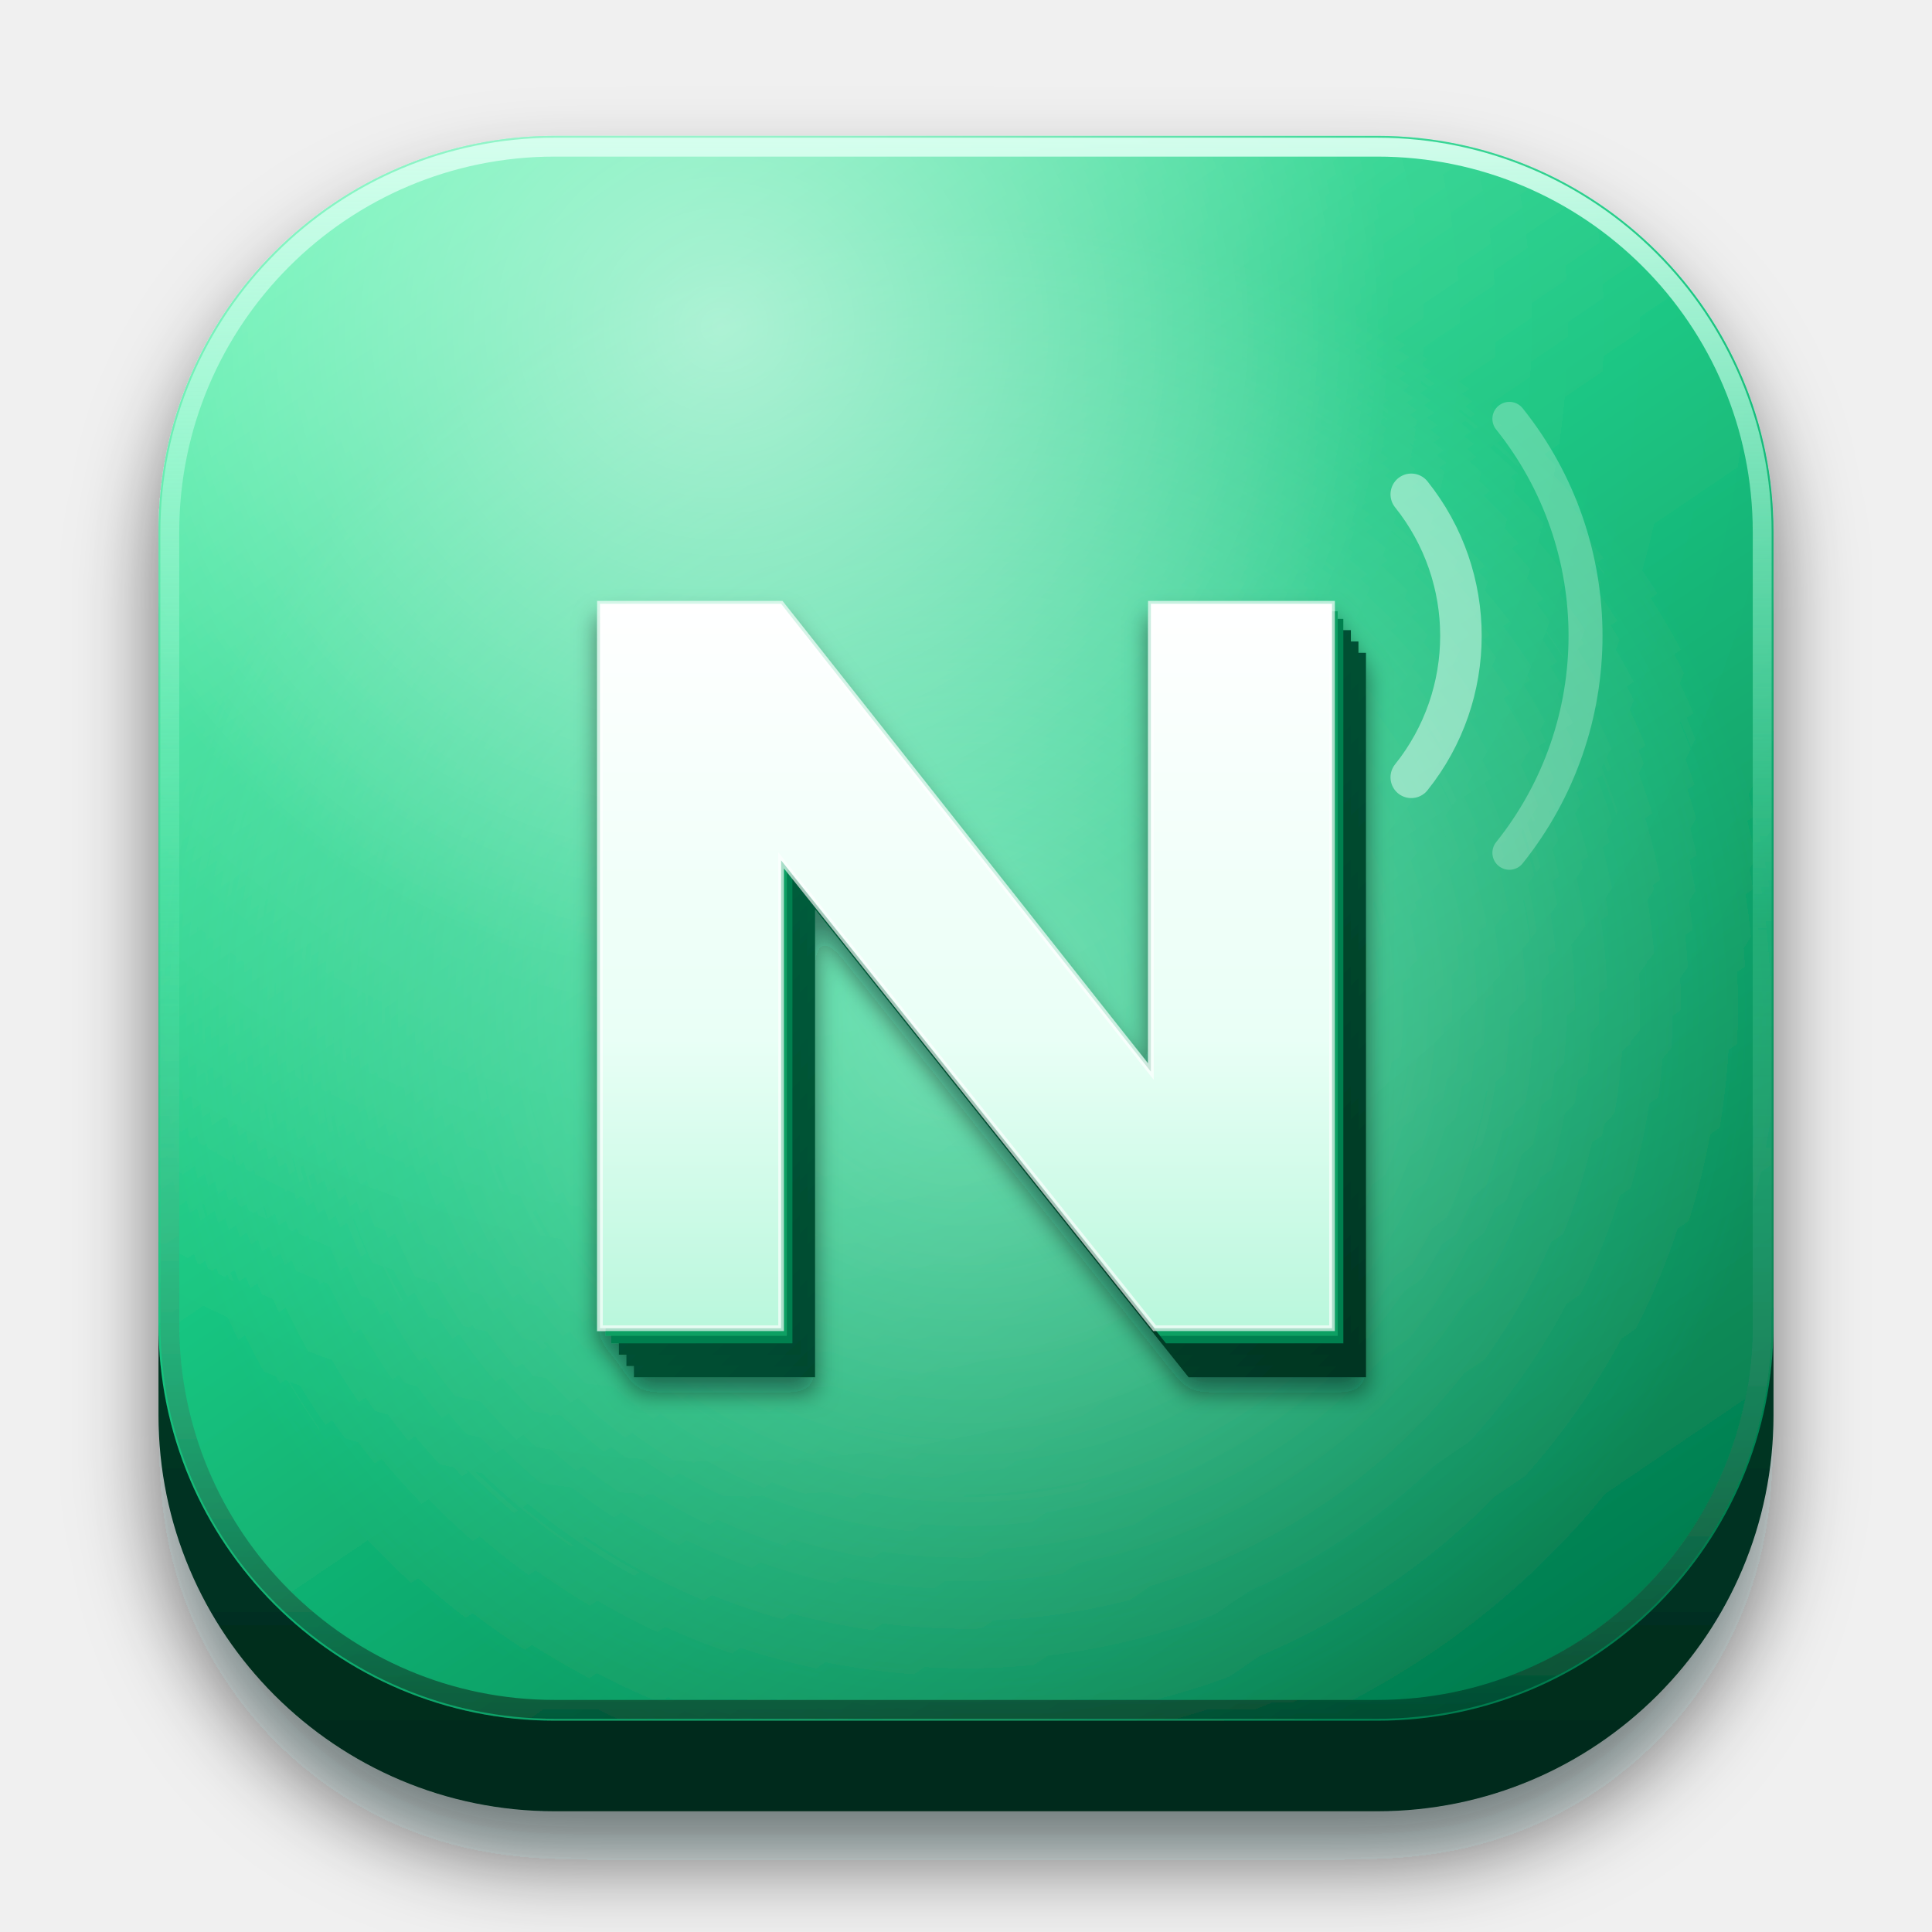
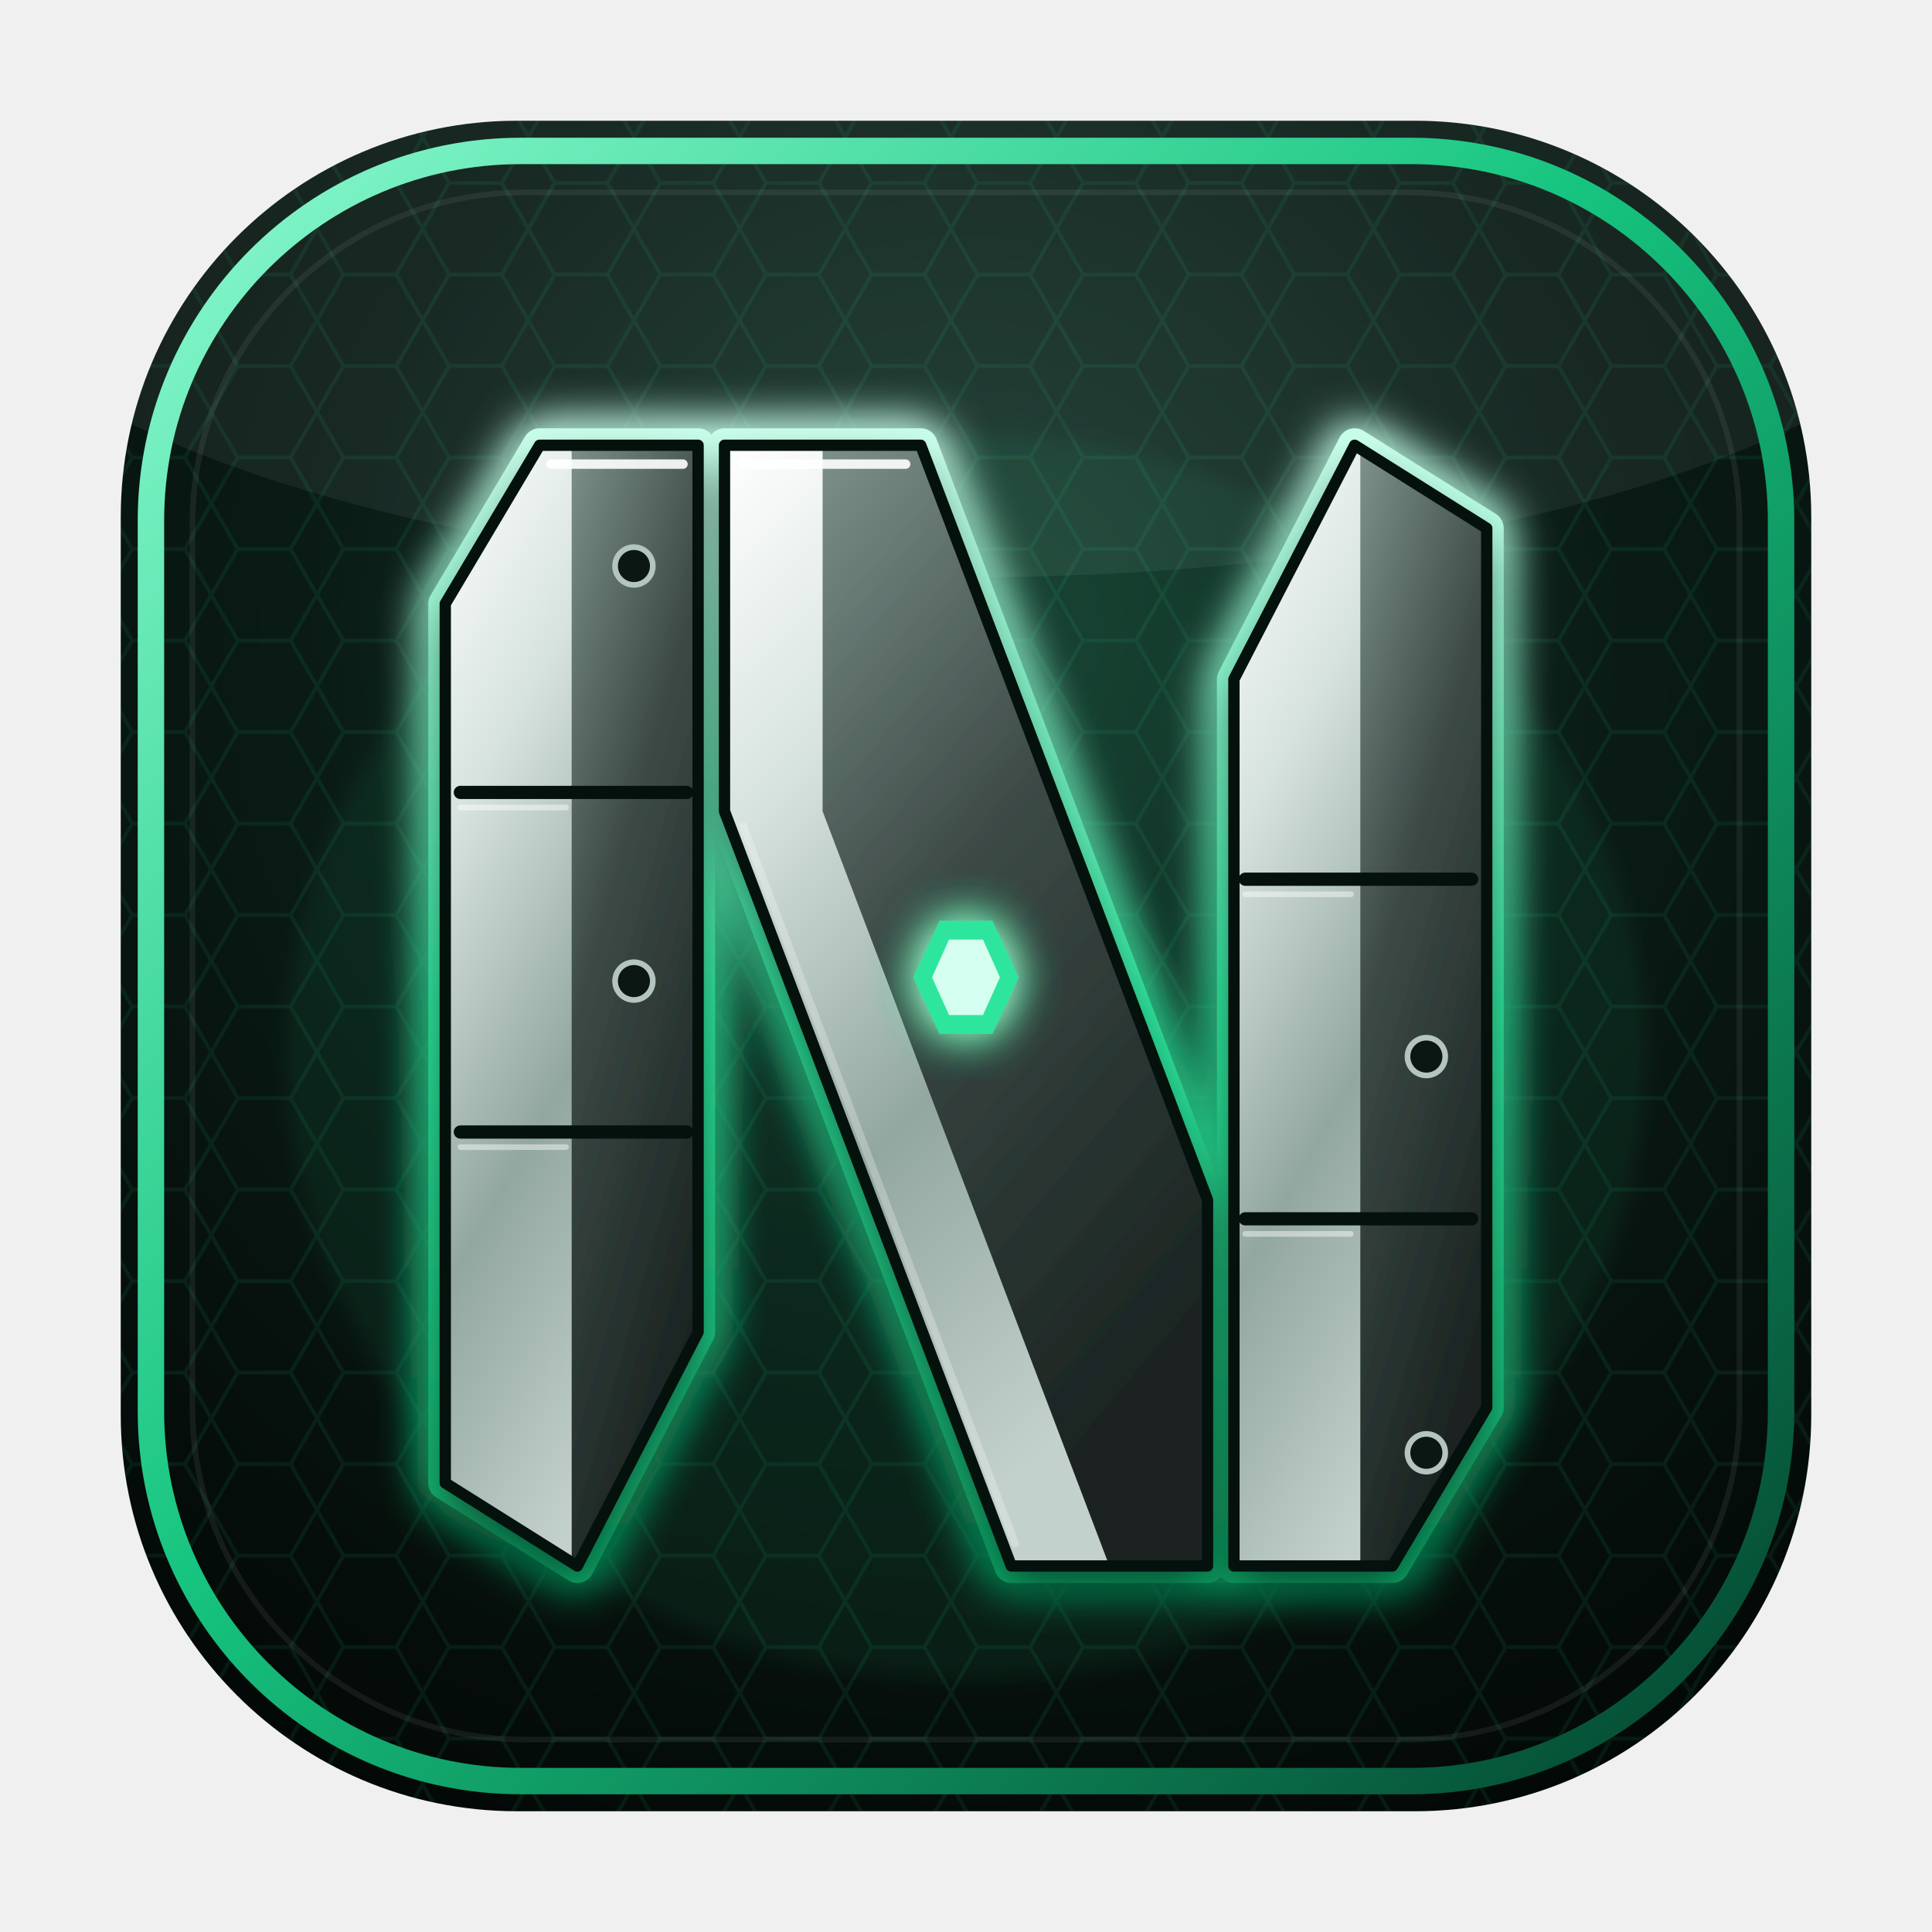
<svg xmlns="http://www.w3.org/2000/svg" viewBox="0 0 1024 1024">
  <defs>
-     <linearGradient id="face" x1="0.15" y1="0" x2="0.85" y2="1">
-       <stop offset="0" stop-color="#5ff2b0" />
+     <radialGradient id="tile" cx="50%" cy="30%" r="78%">
+       <stop offset="0" stop-color="#173a2f" />
+       <stop offset="0.5" stop-color="#0a1b15" />
+       <stop offset="1" stop-color="#030806" />
+     </radialGradient>
+     <linearGradient id="rim" x1="0" y1="0" x2="1" y2="1">
+       <stop offset="0" stop-color="#8dfad0" />
      <stop offset="0.45" stop-color="#16c47f" />
-       <stop offset="1" stop-color="#047a4d" />
+       <stop offset="1" stop-color="#04432e" />
    </linearGradient>
-     <linearGradient id="side" x1="0" y1="0" x2="0" y2="1">
-       <stop offset="0" stop-color="#03563a" />
-       <stop offset="1" stop-color="#012a1c" />
+     <linearGradient id="lite" x1="0" y1="0" x2="0.4" y2="1">
+       <stop offset="0" stop-color="#ffffff" />
+       <stop offset="0.3" stop-color="#d7e3df" />
+       <stop offset="0.65" stop-color="#93a7a1" />
+       <stop offset="1" stop-color="#c3d1cc" />
    </linearGradient>
-     <linearGradient id="rim" x1="0" y1="0" x2="0" y2="1">
-       <stop offset="0" stop-color="#d9fff0" stop-opacity="0.95" />
-       <stop offset="0.5" stop-color="#7bf5c4" stop-opacity="0.15" />
-       <stop offset="1" stop-color="#012a1c" stop-opacity="0.6" />
+     <linearGradient id="dark" x1="0" y1="0" x2="0.4" y2="1">
+       <stop offset="0" stop-color="#7d908a" />
+       <stop offset="0.45" stop-color="#3c4a46" />
+       <stop offset="1" stop-color="#1b2422" />
    </linearGradient>
-     <radialGradient id="gloss" cx="0.35" cy="0.12" r="0.75">
-       <stop offset="0" stop-color="#ffffff" stop-opacity="0.55" />
-       <stop offset="0.55" stop-color="#ffffff" stop-opacity="0.06" />
-       <stop offset="1" stop-color="#ffffff" stop-opacity="0" />
-     </radialGradient>
-     <radialGradient id="glow" cx="0.5" cy="0.55" r="0.5">
-       <stop offset="0" stop-color="#b6ffe0" stop-opacity="0.55" />
-       <stop offset="1" stop-color="#b6ffe0" stop-opacity="0" />
-     </radialGradient>
-     <linearGradient id="letter" x1="0" y1="0" x2="0" y2="1">
-       <stop offset="0" stop-color="#ffffff" />
-       <stop offset="0.6" stop-color="#e9fff6" />
-       <stop offset="1" stop-color="#b9f7dc" />
+     <linearGradient id="energy" x1="0" y1="0" x2="0" y2="1">
+       <stop offset="0" stop-color="#c8ffeb" />
+       <stop offset="0.5" stop-color="#2ee59d" />
+       <stop offset="1" stop-color="#0fae6c" />
    </linearGradient>
-     <linearGradient id="extrude" x1="0" y1="0" x2="1" y2="1">
-       <stop offset="0" stop-color="#056b45" />
-       <stop offset="1" stop-color="#013522" />
-     </linearGradient>
-     <filter id="shadow" x="-20%" y="-20%" width="140%" height="150%">
-       <feGaussianBlur in="SourceAlpha" stdDeviation="22" />
-       <feOffset dy="26" result="b" />
-       <feFlood flood-color="#00140c" flood-opacity="0.55" />
-       <feComposite in2="b" operator="in" />
+     <filter id="glow" x="-40%" y="-40%" width="180%" height="180%">
+       <feGaussianBlur stdDeviation="12" result="b" />
      <feMerge>
-         <feMergeNode />
+         <feMergeNode in="b" />
+         <feMergeNode in="b" />
        <feMergeNode in="SourceGraphic" />
      </feMerge>
    </filter>
-     <filter id="soft" x="-10%" y="-10%" width="120%" height="130%">
-       <feGaussianBlur in="SourceAlpha" stdDeviation="6" />
-       <feOffset dy="8" result="b" />
-       <feFlood flood-color="#00180e" flood-opacity="0.5" />
-       <feComposite in2="b" operator="in" />
-       <feMerge>
-         <feMergeNode />
-         <feMergeNode in="SourceGraphic" />
-       </feMerge>
+     <filter id="soft" x="-30%" y="-30%" width="160%" height="160%">
+       <feGaussianBlur stdDeviation="5" />
    </filter>
-     <path id="n" d="M318 704V320h96l196 248V320h96v384h-94L414 456v248z" />
+     <filter id="drop" x="-20%" y="-20%" width="140%" height="140%">
+       <feDropShadow dx="0" dy="12" stdDeviation="12" flood-color="#000" flood-opacity="0.55" />
+     </filter>
+     <pattern id="hex" width="56" height="48.5" patternUnits="userSpaceOnUse">
+       <path d="M14 0h28l14 24.25L42 48.5H14L0 24.25z" fill="none" stroke="#2ee59d" stroke-opacity="0.08" stroke-width="2" />
+     </pattern>
+     <clipPath id="tileClip">
+       <rect x="64" y="64" width="896" height="896" rx="210" />
+     </clipPath>
+     <path id="pL" d="M236 320 L286 236 L370 236 L370 706 L306 830 L236 786Z" />
+     <path id="pR" d="M788 746 L738 830 L654 830 L654 360 L718 236 L788 280Z" />
+     <path id="pD" d="M384 236 L488 236 L640 636 L640 830 L536 830 L384 430Z" />
  </defs>
-   <g filter="url(#shadow)">
-     <rect x="84" y="120" width="856" height="840" rx="210" fill="url(#side)" />
-     <rect x="84" y="72" width="856" height="840" rx="210" fill="url(#face)" />
-     <rect x="84" y="72" width="856" height="840" rx="210" fill="url(#glow)" />
-     <rect x="84" y="72" width="856" height="840" rx="210" fill="url(#gloss)" />
-     <rect x="90" y="78" width="844" height="828" rx="204" fill="none" stroke="url(#rim)" stroke-width="10" />
+   <rect x="64" y="64" width="896" height="896" rx="210" fill="url(#tile)" />
+   <rect x="64" y="64" width="896" height="896" rx="210" fill="url(#hex)" />
+   <g clip-path="url(#tileClip)">
+     <ellipse cx="512" cy="96" rx="560" ry="210" fill="#fff" opacity="0.06" />
+     <ellipse cx="512" cy="560" rx="360" ry="330" fill="#2ee59d" opacity="0.07" filter="url(#soft)" />
  </g>
-   <g fill="none" stroke-linecap="round" stroke="#eafff6" opacity="0.9">
-     <path d="M748 262a120 120 0 0 1 0 150" stroke-width="22" opacity="0.55" />
-     <path d="M800 222a184 184 0 0 1 0 230" stroke-width="18" opacity="0.32" />
+   <rect x="80" y="80" width="864" height="864" rx="196" fill="none" stroke="url(#rim)" stroke-width="14" />
+   <rect x="102" y="102" width="820" height="820" rx="176" fill="none" stroke="#fff" stroke-opacity="0.07" stroke-width="3" />
+   <g filter="url(#glow)" fill="none" stroke="url(#energy)" stroke-width="18" stroke-linejoin="round">
+     <use href="#pL" />
+     <use href="#pR" />
+     <use href="#pD" />
  </g>
-   <g filter="url(#soft)">
-     <use href="#n" transform="translate(18 26)" fill="url(#extrude)" />
-     <use href="#n" transform="translate(14 20)" fill="url(#extrude)" />
-     <use href="#n" transform="translate(10 14)" fill="url(#extrude)" />
-     <use href="#n" transform="translate(6 8)" fill="#06804f" />
-     <use href="#n" transform="translate(3 4)" fill="#0aa064" />
-     <use href="#n" fill="url(#letter)" />
-     <use href="#n" fill="none" stroke="#ffffff" stroke-opacity="0.65" stroke-width="3" />
+   <g filter="url(#drop)">
+     <use href="#pL" fill="url(#lite)" />
+     <path d="M303 236 L370 236 L370 706 L306 830 L303 830Z" fill="url(#dark)" />
+     <use href="#pR" fill="url(#lite)" />
+     <path d="M721 241 L788 280 L788 746 L738 830 L721 830Z" fill="url(#dark)" />
+     <use href="#pD" fill="url(#lite)" />
+     <path d="M436 236 L488 236 L640 636 L640 830 L588 830 L436 430Z" fill="url(#dark)" />
+   </g>
+   <g fill="none" stroke="#04110c" stroke-width="6" stroke-linejoin="round">
+     <use href="#pL" />
+     <use href="#pR" />
+     <use href="#pD" />
+   </g>
+   <g stroke-linecap="round" fill="none">
+     <path d="M244 420 L364 420 M244 600 L364 600" stroke="#04110c" stroke-width="7" />
+     <path d="M244 428 L300 428 M244 608 L300 608" stroke="#fff" stroke-opacity="0.45" stroke-width="3" />
+     <path d="M660 466 L780 466 M660 646 L780 646" stroke="#04110c" stroke-width="7" />
+     <path d="M660 474 L716 474 M660 654 L716 654" stroke="#fff" stroke-opacity="0.45" stroke-width="3" />
+     <path d="M292 246 L362 246 M394 246 L480 246" stroke="#fff" stroke-width="5" opacity="0.9" />
+     <path d="M394 438 L538 818" stroke="#fff" stroke-opacity="0.25" stroke-width="4" />
+   </g>
+   <g fill="#0b1712" stroke="#b4c5bf" stroke-width="3">
+     <circle cx="336" cy="300" r="10" />
+     <circle cx="336" cy="520" r="10" />
+     <circle cx="756" cy="560" r="10" />
+     <circle cx="756" cy="770" r="10" />
+   </g>
+   <g filter="url(#glow)">
+     <path d="M498 488 L526 488 L540 518 L526 548 L498 548 L484 518Z" fill="#2ee59d" />
+     <path d="M503 498 L521 498 L530 518 L521 538 L503 538 L494 518Z" fill="#d4fff0" />
  </g>
</svg>
